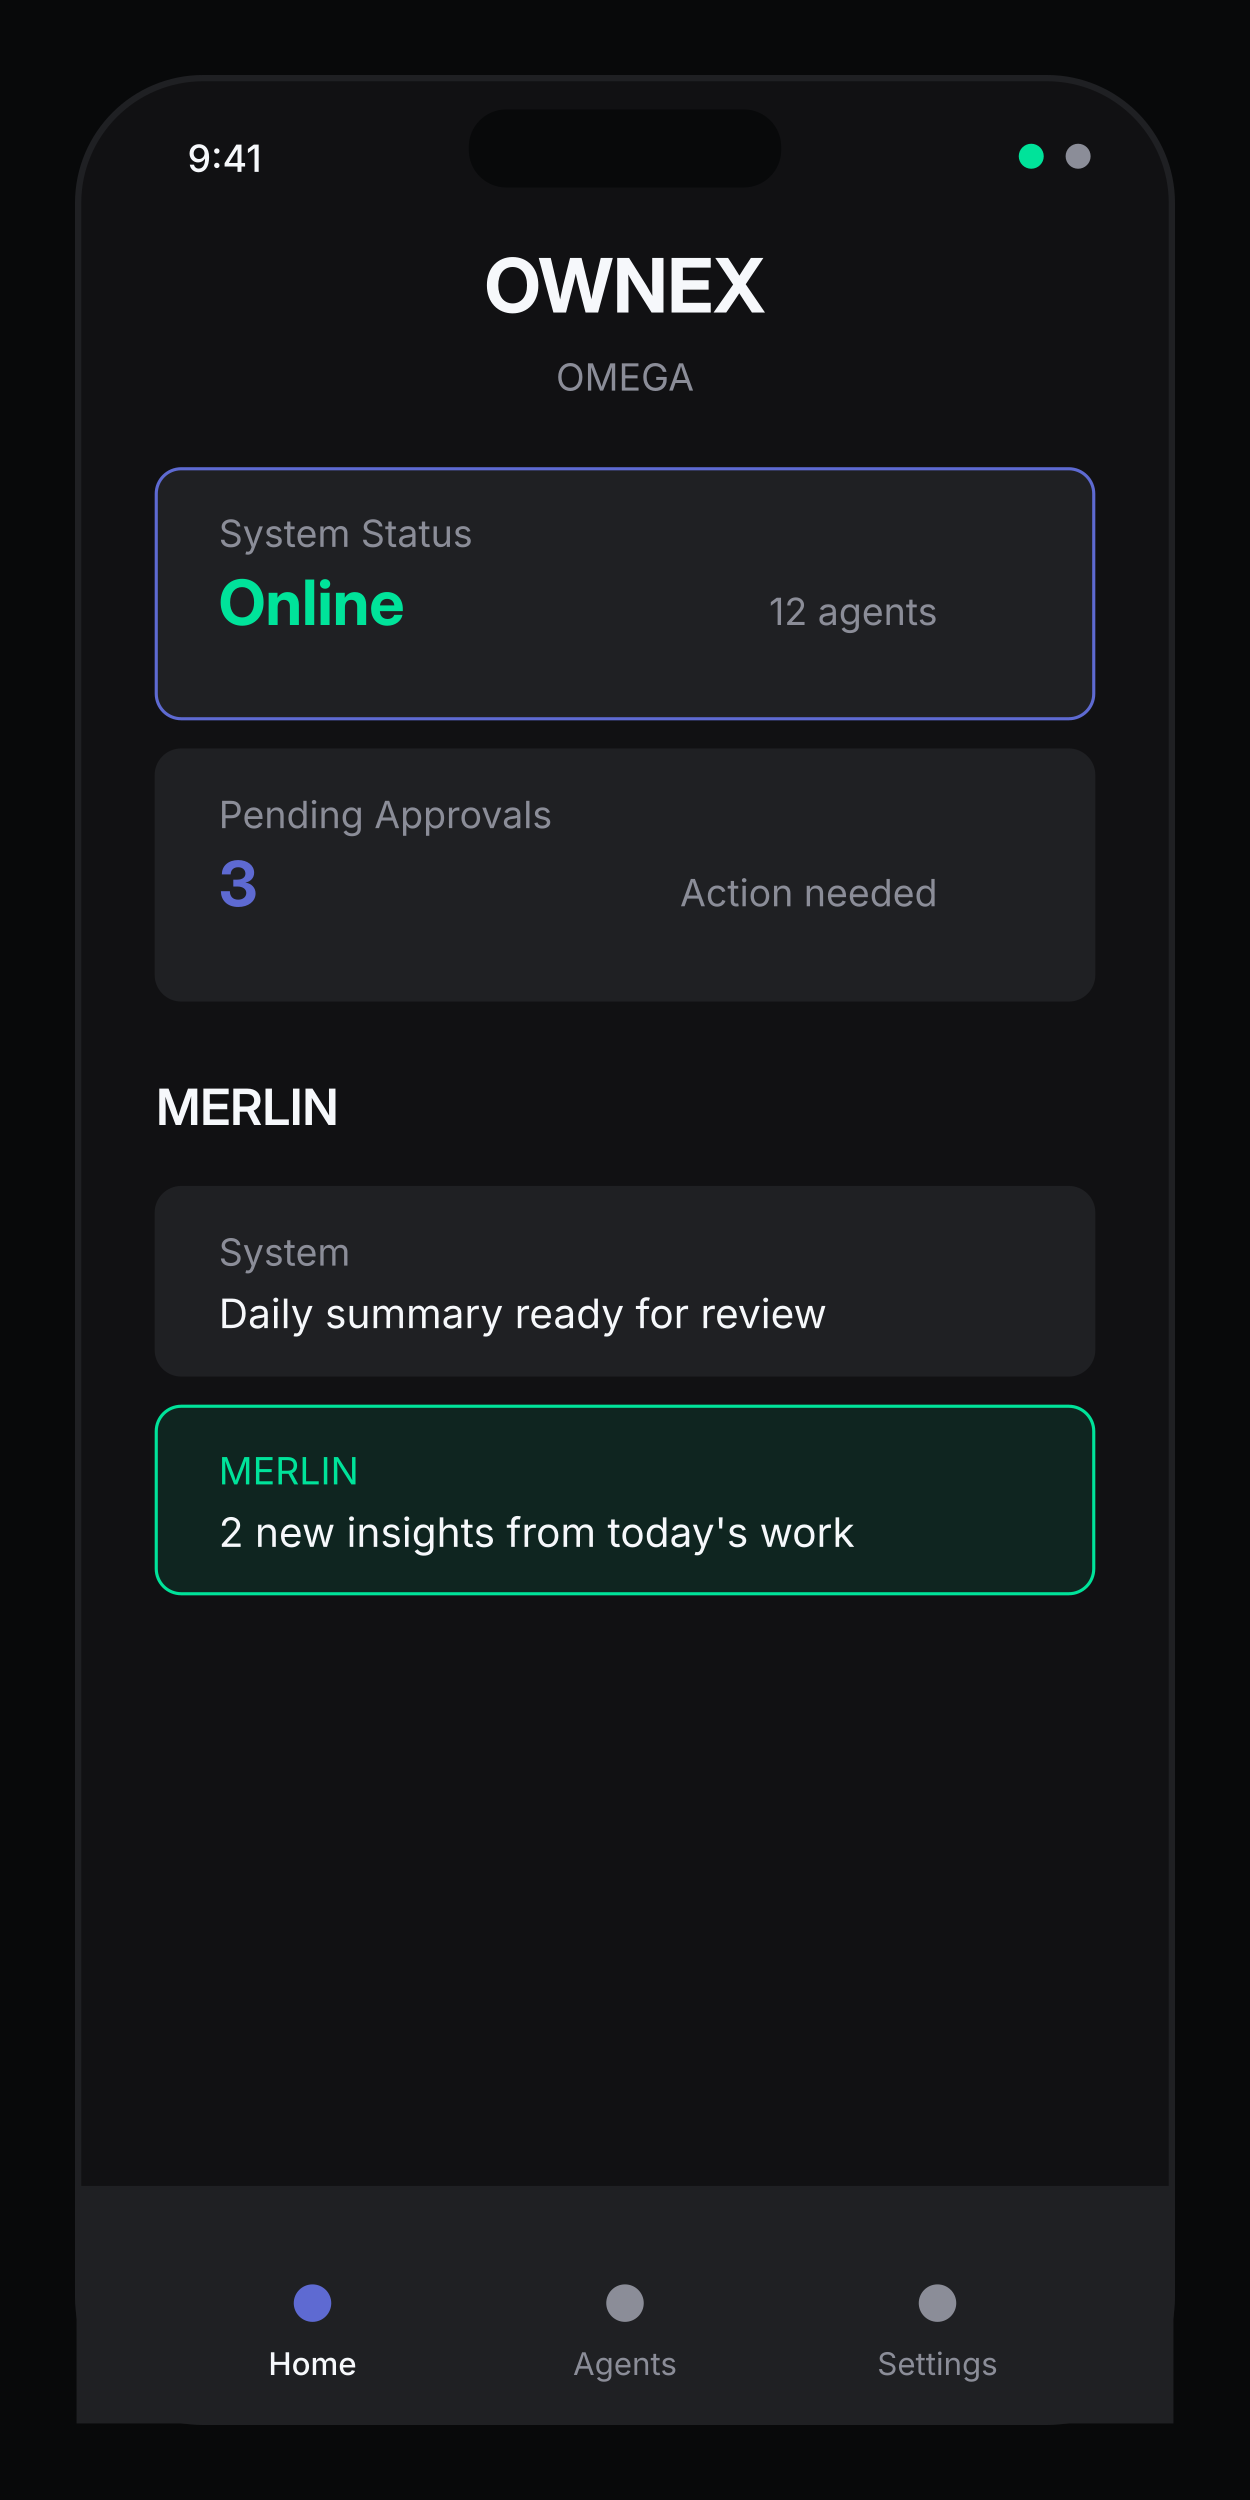
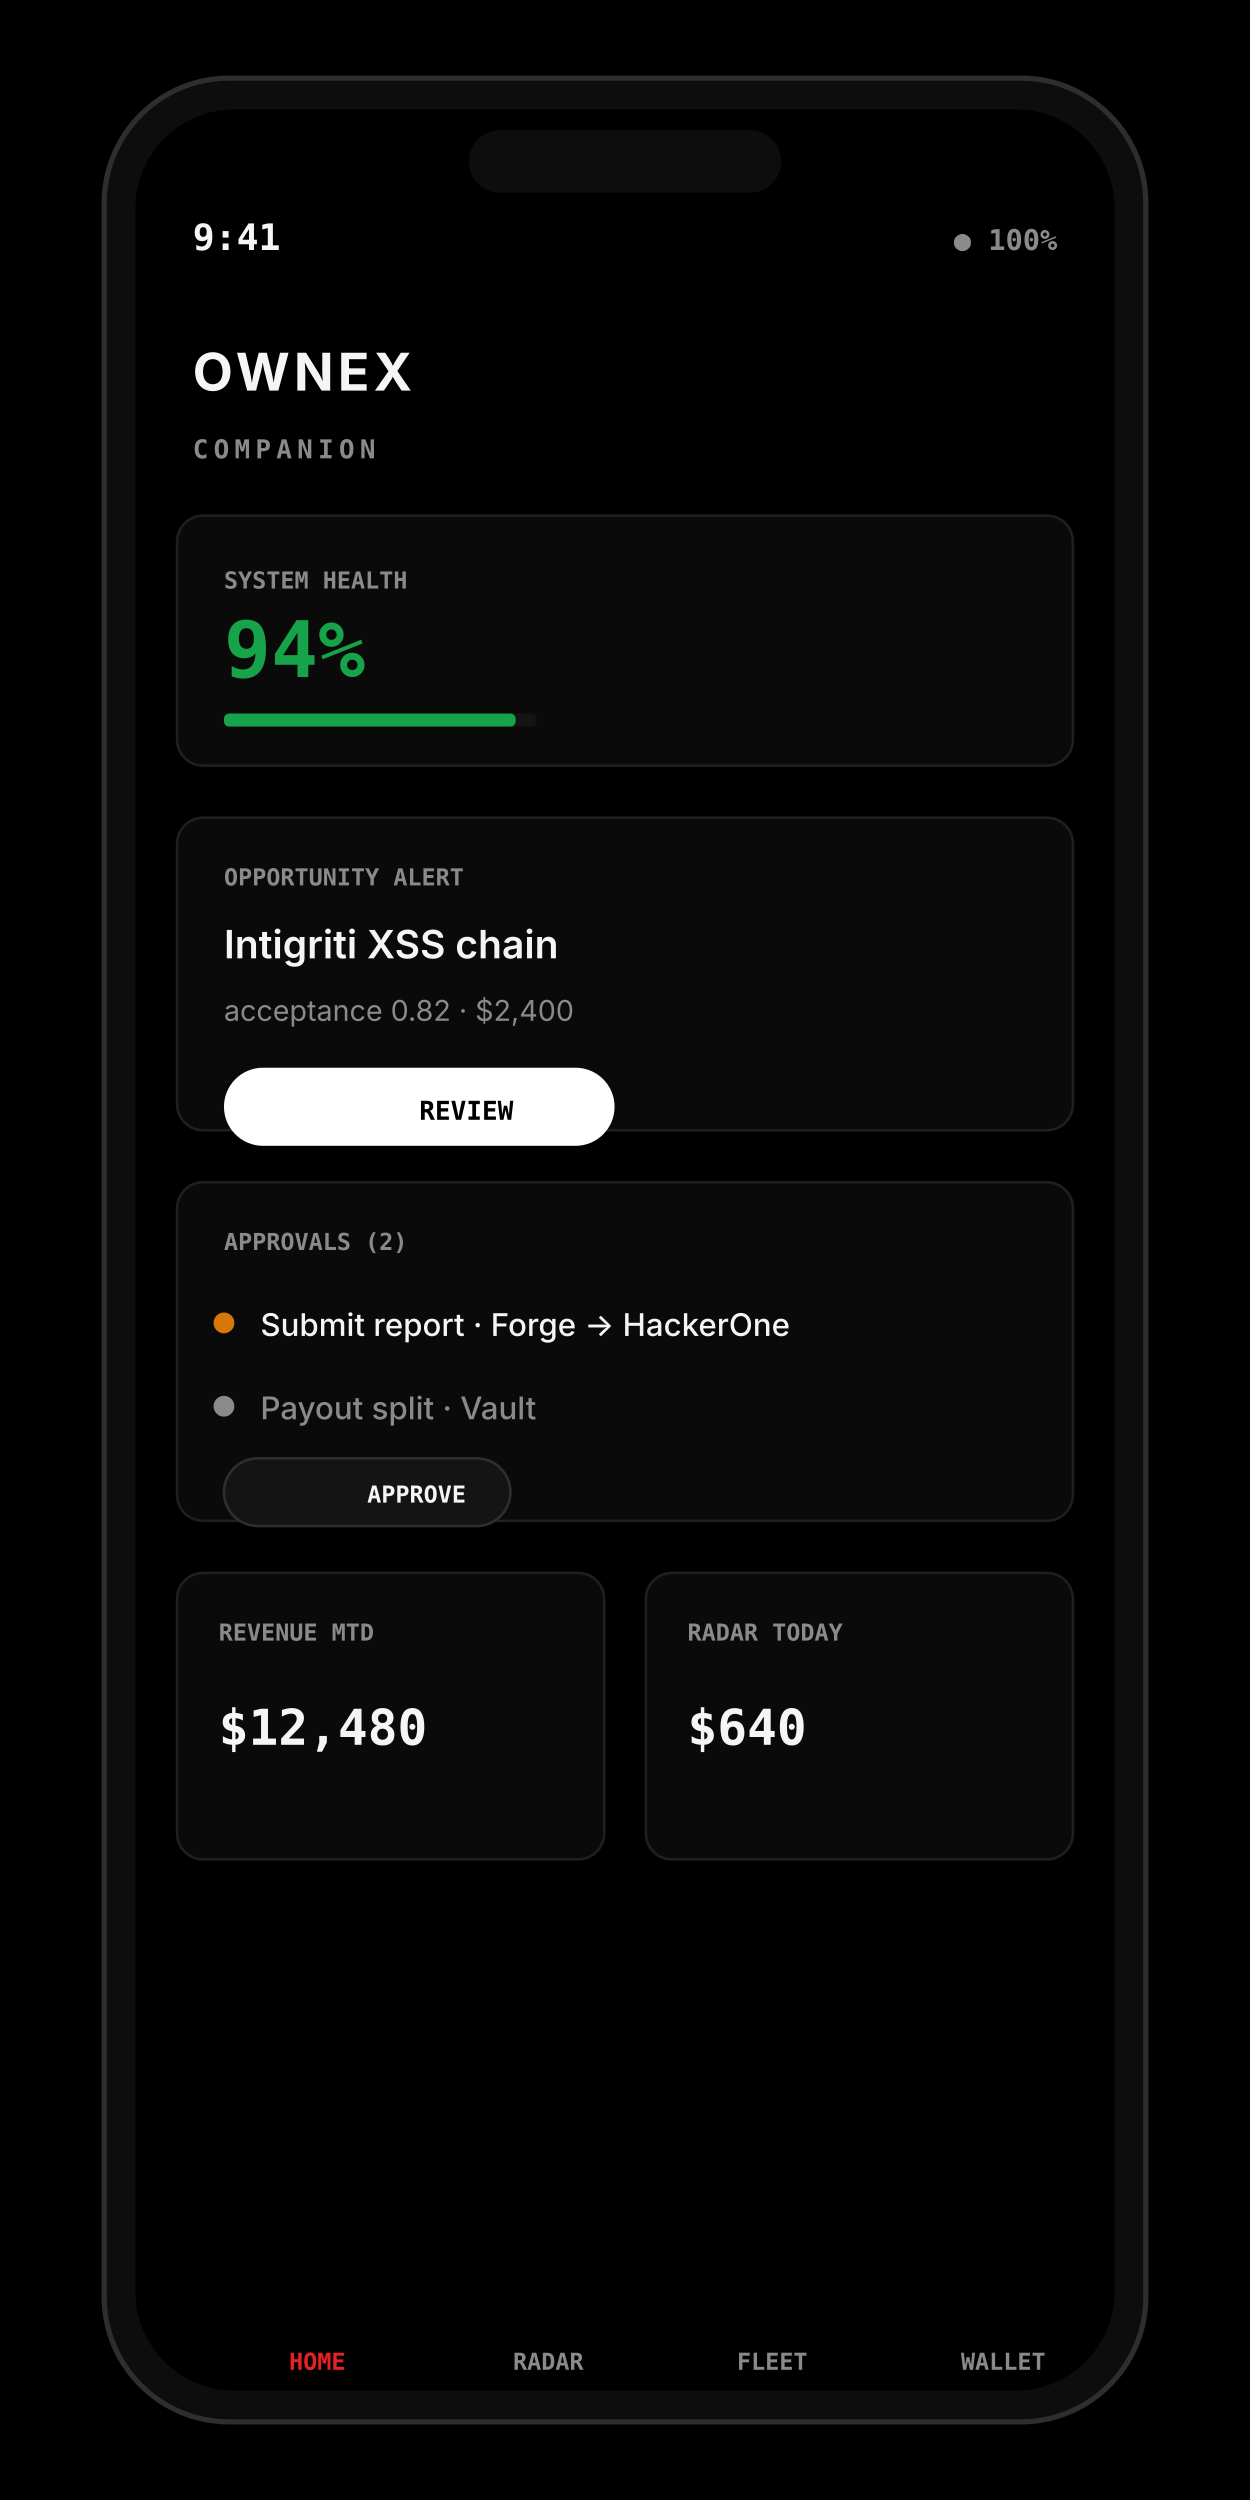
- <svg xmlns="http://www.w3.org/2000/svg" width="400" height="800" viewBox="0 0 400 800" fill="none">
-   <rect width="400" height="800" fill="#08090A" />
-   <rect x="25" y="25" width="350" height="750" rx="40" fill="#111113" stroke="#1F2023" stroke-width="2" />
-   <rect x="150" y="35" width="100" height="25" rx="12" fill="#08090A" />
-   <text x="60" y="55" font-family="'Inter', system-ui, sans-serif" font-weight="500" font-size="12" fill="#F6F8FB">9:41</text>
-   <circle cx="330" cy="50" r="4" fill="#00E39A" />
-   <circle cx="345" cy="50" r="4" fill="#8B8D98" />
-   <text x="200" y="100" text-anchor="middle" font-family="'Inter Display', system-ui, sans-serif" font-weight="700" font-size="24" fill="#F6F8FB">OWNEX</text>
-   <text x="200" y="125" text-anchor="middle" font-family="'Inter', system-ui, sans-serif" font-weight="400" font-size="12" fill="#8B8D98">OMEGA</text>
-   <rect x="50" y="150" width="300" height="80" rx="8" fill="#1F2023" stroke="#5E6AD2" stroke-width="1" />
-   <text x="70" y="175" font-family="'Inter', system-ui, sans-serif" font-weight="400" font-size="12" fill="#8B8D98">System Status</text>
-   <text x="70" y="200" font-family="'Inter Display', system-ui, sans-serif" font-weight="700" font-size="20" fill="#00E39A">Online</text>
-   <text x="300" y="200" text-anchor="end" font-family="'Inter', system-ui, sans-serif" font-weight="400" font-size="12" fill="#8B8D98">12 agents</text>
-   <rect x="50" y="240" width="300" height="80" rx="8" fill="#1F2023" stroke="#1F2023" stroke-width="1" />
-   <text x="70" y="265" font-family="'Inter', system-ui, sans-serif" font-weight="400" font-size="12" fill="#8B8D98">Pending Approvals</text>
-   <text x="70" y="290" font-family="'Inter Display', system-ui, sans-serif" font-weight="700" font-size="20" fill="#5E6AD2">3</text>
-   <text x="300" y="290" text-anchor="end" font-family="'Inter', system-ui, sans-serif" font-weight="400" font-size="12" fill="#8B8D98">Action needed</text>
-   <text x="50" y="360" font-family="'Inter Display', system-ui, sans-serif" font-weight="600" font-size="16" fill="#F6F8FB">MERLIN</text>
-   <rect x="50" y="380" width="300" height="60" rx="8" fill="#1F2023" stroke="#1F2023" stroke-width="1" />
-   <text x="70" y="405" font-family="'Inter', system-ui, sans-serif" font-weight="400" font-size="12" fill="#8B8D98">System</text>
-   <text x="70" y="425" font-family="'Inter', system-ui, sans-serif" font-weight="400" font-size="13" fill="#F6F8FB">Daily summary ready for review</text>
-   <rect x="50" y="450" width="300" height="60" rx="8" fill="#00E39A" fill-opacity="0.1" stroke="#00E39A" stroke-width="1" />
-   <text x="70" y="475" font-family="'Inter', system-ui, sans-serif" font-weight="400" font-size="12" fill="#00E39A">MERLIN</text>
-   <text x="70" y="495" font-family="'Inter', system-ui, sans-serif" font-weight="400" font-size="13" fill="#F6F8FB">2 new insights from today's work</text>
-   <rect x="25" y="700" width="350" height="75" rx="0" fill="#1F2023" stroke="#1F2023" stroke-width="1" />
-   <circle cx="100" cy="737" r="6" fill="#5E6AD2" />
-   <text x="100" y="760" text-anchor="middle" font-family="'Inter', system-ui, sans-serif" font-weight="500" font-size="10" fill="#F6F8FB">Home</text>
-   <circle cx="200" cy="737" r="6" fill="#8B8D98" />
-   <text x="200" y="760" text-anchor="middle" font-family="'Inter', system-ui, sans-serif" font-weight="400" font-size="10" fill="#8B8D98">Agents</text>
-   <circle cx="300" cy="737" r="6" fill="#8B8D98" />
-   <text x="300" y="760" text-anchor="middle" font-family="'Inter', system-ui, sans-serif" font-weight="400" font-size="10" fill="#8B8D98">Settings</text>
+ <svg xmlns="http://www.w3.org/2000/svg" width="480" height="960" viewBox="0 0 480 960">
+   <rect x="0" y="0" width="480" height="960" rx="0" fill="#000000" />
+   <rect x="40" y="30" width="400" height="900" rx="48" fill="#0d0d0d" stroke="#2e2e2e" stroke-width="2" />
+   <rect x="52" y="42" width="376" height="876" rx="38" fill="#000000" />
+   <rect x="180" y="50" width="120" height="24" rx="12" fill="#0d0d0d" />
+   <text x="74" y="96" font-family="'JetBrains Mono','Fira Code',ui-monospace,monospace" font-size="14" font-weight="600" fill="#f5f5f5" text-anchor="start" letter-spacing="0">9:41</text>
+   <text x="406" y="96" font-family="'JetBrains Mono','Fira Code',ui-monospace,monospace" font-size="11" font-weight="600" fill="#8a8a8a" text-anchor="end" letter-spacing="0">● 100%</text>
+   <text x="74" y="150" font-family="'Inter','DM Sans',system-ui,sans-serif" font-size="20" font-weight="700" fill="#f5f5f5" text-anchor="start" letter-spacing="0.08em">OWNEX</text>
+   <text x="74" y="176" font-family="'JetBrains Mono','Fira Code',ui-monospace,monospace" font-size="10" font-weight="600" fill="#8a8a8a" text-anchor="start" letter-spacing="0.2em">COMPANION</text>
+   <rect x="68" y="198" width="344" height="96" rx="10" fill="#0a0a0a" stroke="#1f1f1f" stroke-width="1" />
+   <text x="86" y="226" font-family="'JetBrains Mono','Fira Code',ui-monospace,monospace" font-size="9" font-weight="600" fill="#8a8a8a" text-anchor="start" letter-spacing="0">SYSTEM HEALTH</text>
+   <text x="86" y="260" font-family="'JetBrains Mono','Fira Code',ui-monospace,monospace" font-size="30" font-weight="700" fill="#16a34a" text-anchor="start" letter-spacing="0">94%</text>
+   <rect x="86" y="274" width="120" height="5" rx="2" fill="#141414" />
+   <rect x="86" y="274" width="112" height="5" rx="2" fill="#16a34a" />
+   <rect x="68" y="314" width="344" height="120" rx="10" fill="#0a0a0a" stroke="#1f1f1f" stroke-width="1" />
+   <text x="86" y="340" font-family="'JetBrains Mono','Fira Code',ui-monospace,monospace" font-size="9" font-weight="600" fill="#8a8a8a" text-anchor="start" letter-spacing="0">OPPORTUNITY ALERT</text>
+   <text x="86" y="368" font-family="'Inter','DM Sans',system-ui,sans-serif" font-size="15" font-weight="600" fill="#f5f5f5" text-anchor="start" letter-spacing="0">Intigriti XSS chain</text>
+   <text x="86" y="392" font-family="'Inter','DM Sans',system-ui,sans-serif" font-size="11" font-weight="'JetBrains Mono','Fira Code',ui-monospace,monospace" fill="#8a8a8a" text-anchor="start" letter-spacing="0">acceptance 0.82 · $2,400</text>
+   <rect x="86" y="410" width="150" height="30" rx="15" fill="#ffffff" />
+   <text x="161" y="430" font-family="'JetBrains Mono','Fira Code',ui-monospace,monospace" font-size="10" font-weight="700" fill="#000000" text-anchor="start" letter-spacing="0">REVIEW</text>
+   <rect x="68" y="454" width="344" height="130" rx="10" fill="#0a0a0a" stroke="#1f1f1f" stroke-width="1" />
+   <text x="86" y="480" font-family="'JetBrains Mono','Fira Code',ui-monospace,monospace" font-size="9" font-weight="600" fill="#8a8a8a" text-anchor="start" letter-spacing="0">APPROVALS (2)</text>
+   <circle cx="86" cy="508" r="4" fill="#d97706" />
+   <text x="100" y="513" font-family="'Inter','DM Sans',system-ui,sans-serif" font-size="12" font-weight="500" fill="#f5f5f5" text-anchor="start" letter-spacing="0">Submit report · Forge → HackerOne</text>
+   <circle cx="86" cy="540" r="4" fill="#8a8a8a" />
+   <text x="100" y="545" font-family="'Inter','DM Sans',system-ui,sans-serif" font-size="12" font-weight="500" fill="#8a8a8a" text-anchor="start" letter-spacing="0">Payout split · Vault</text>
+   <rect x="86" y="560" width="110" height="26" rx="13" fill="#141414" stroke="#2e2e2e" stroke-width="1" />
+   <text x="141" y="577" font-family="'JetBrains Mono','Fira Code',ui-monospace,monospace" font-size="9" font-weight="600" fill="#f5f5f5" text-anchor="start" letter-spacing="0">APPROVE</text>
+   <rect x="68" y="604" width="164" height="110" rx="10" fill="#0a0a0a" stroke="#1f1f1f" stroke-width="1" />
+   <text x="84" y="630" font-family="'JetBrains Mono','Fira Code',ui-monospace,monospace" font-size="9" font-weight="600" fill="#8a8a8a" text-anchor="start" letter-spacing="0">REVENUE MTD</text>
+   <text x="84" y="670" font-family="'JetBrains Mono','Fira Code',ui-monospace,monospace" font-size="19" font-weight="700" fill="#f5f5f5" text-anchor="start" letter-spacing="0">$12,480</text>
+   <rect x="248" y="604" width="164" height="110" rx="10" fill="#0a0a0a" stroke="#1f1f1f" stroke-width="1" />
+   <text x="264" y="630" font-family="'JetBrains Mono','Fira Code',ui-monospace,monospace" font-size="9" font-weight="600" fill="#8a8a8a" text-anchor="start" letter-spacing="0">RADAR TODAY</text>
+   <text x="264" y="670" font-family="'JetBrains Mono','Fira Code',ui-monospace,monospace" font-size="19" font-weight="700" fill="#f5f5f5" text-anchor="start" letter-spacing="0">$640</text>
+   <text x="111.0" y="910" font-family="'JetBrains Mono','Fira Code',ui-monospace,monospace" font-size="9" font-weight="600" fill="#e82127" text-anchor="start" letter-spacing="0">HOME</text>
+   <text x="197.0" y="910" font-family="'JetBrains Mono','Fira Code',ui-monospace,monospace" font-size="9" font-weight="600" fill="#8a8a8a" text-anchor="start" letter-spacing="0">RADAR</text>
+   <text x="283.0" y="910" font-family="'JetBrains Mono','Fira Code',ui-monospace,monospace" font-size="9" font-weight="600" fill="#8a8a8a" text-anchor="start" letter-spacing="0">FLEET</text>
+   <text x="369.0" y="910" font-family="'JetBrains Mono','Fira Code',ui-monospace,monospace" font-size="9" font-weight="600" fill="#8a8a8a" text-anchor="start" letter-spacing="0">WALLET</text>
</svg>
